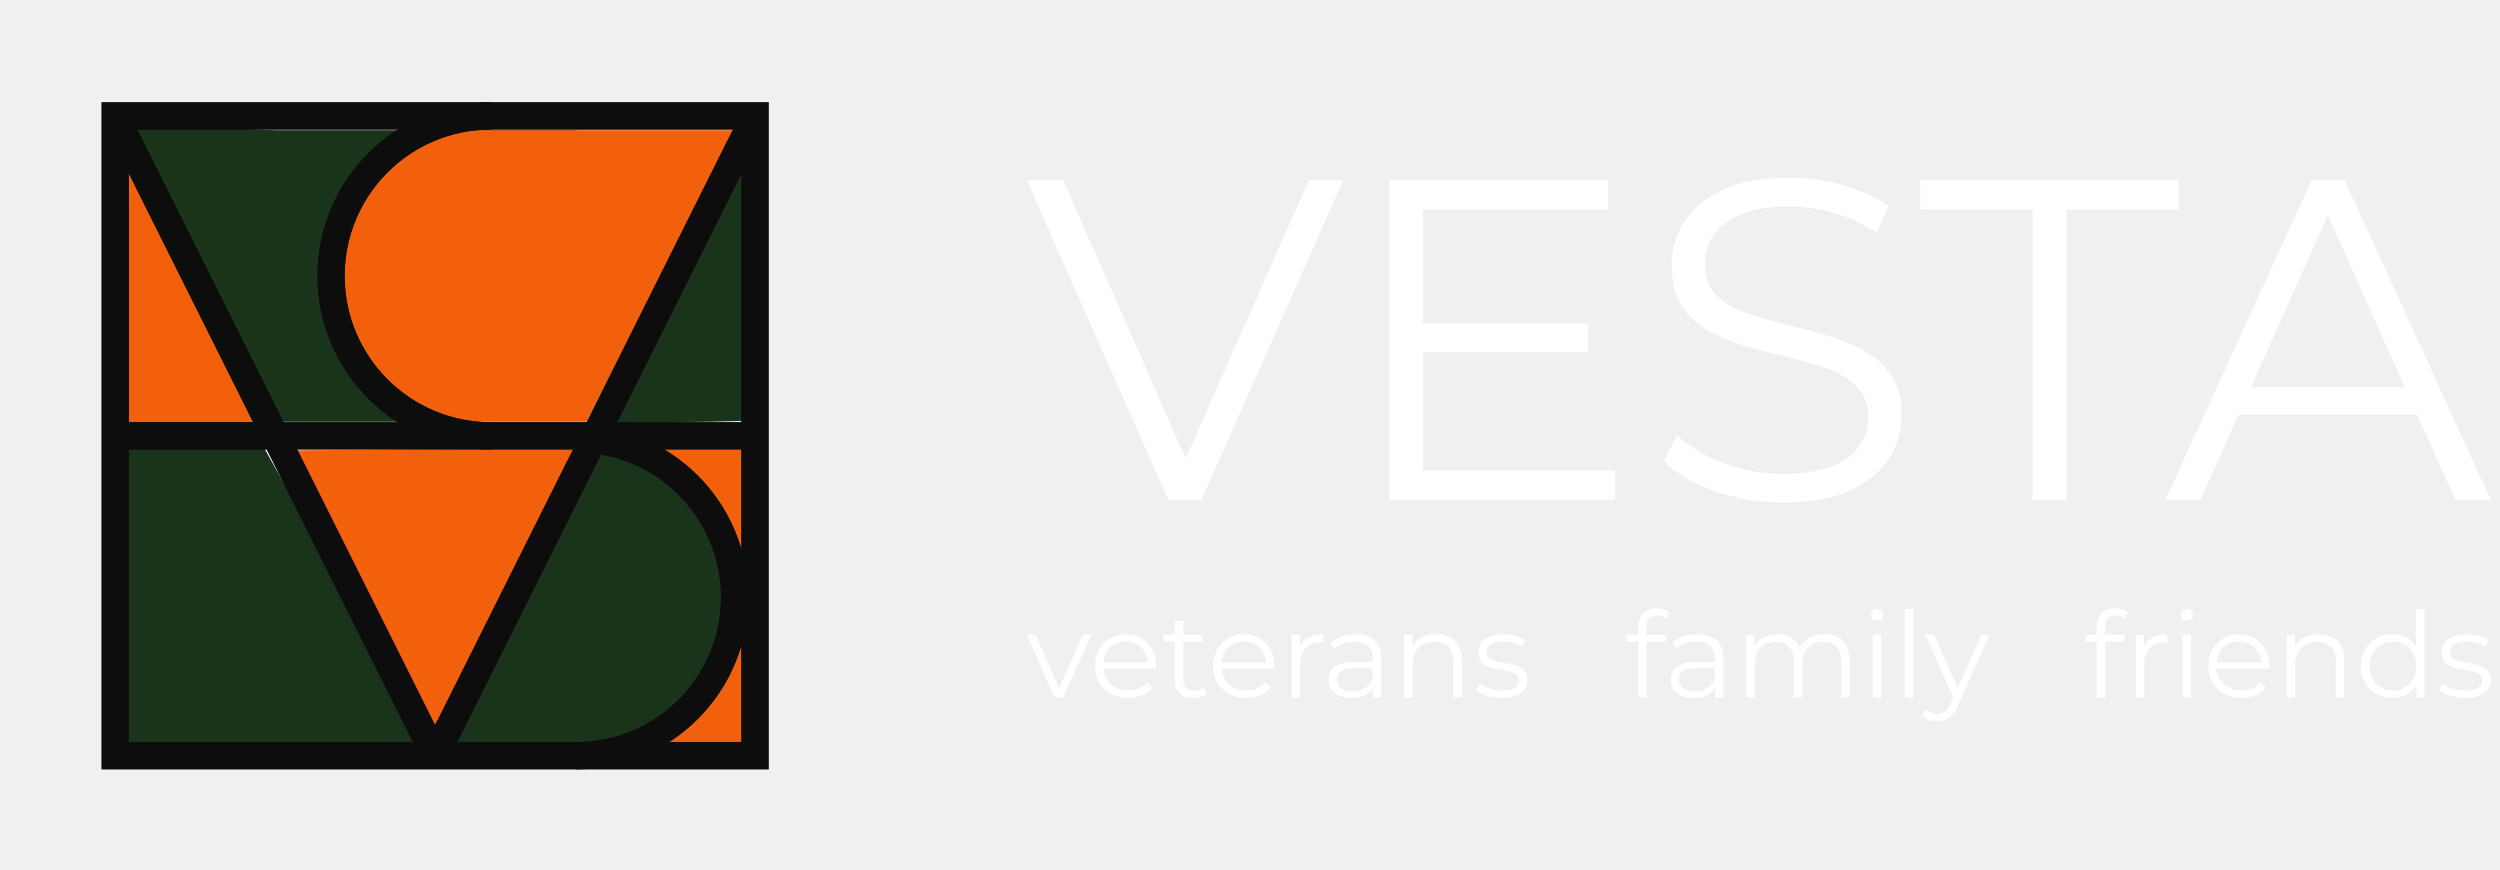
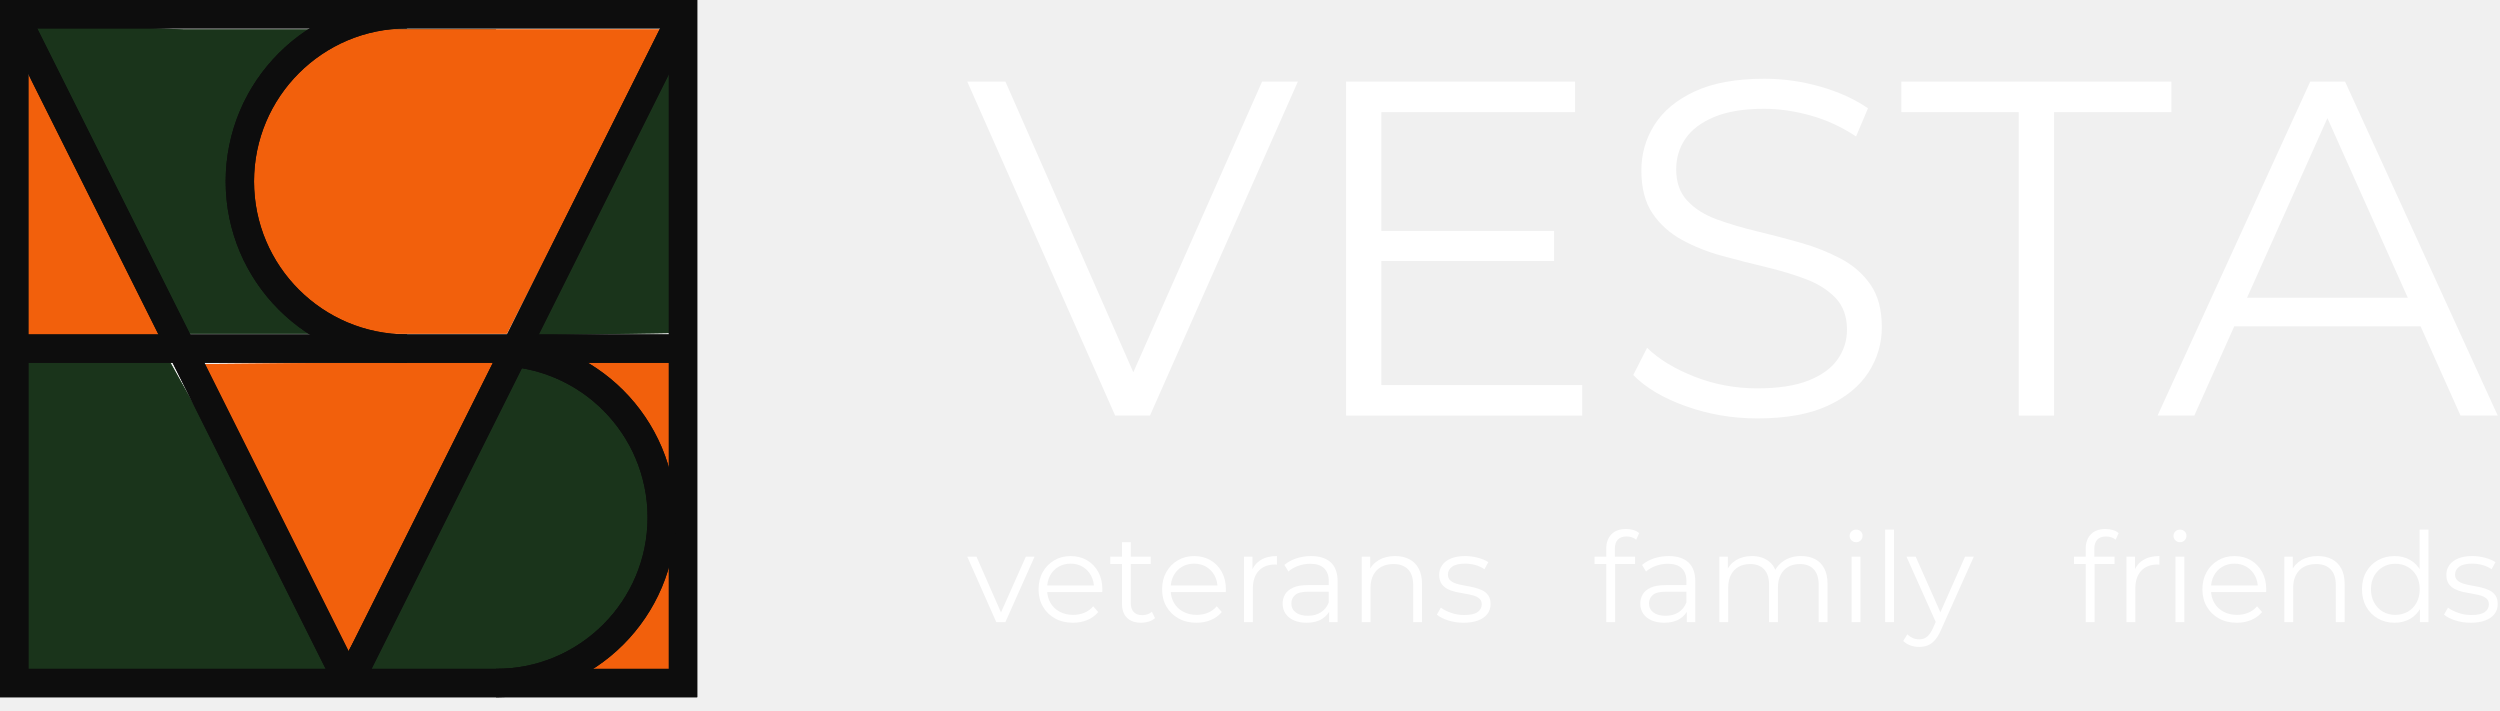
- <svg xmlns="http://www.w3.org/2000/svg" width="184" height="64" viewBox="0 0 184 64" fill="none">
-   <path d="M42.41 9.604H20.366L9.443 9.156L12.708 20.305L14.47 26.501L19.61 31.024H31.506L42.41 9.604Z" fill="#1A341B" />
-   <path d="M42.41 9.604H20.366L9.443 9.156L12.708 20.305L14.47 26.501L19.61 31.024H31.506L42.41 9.604Z" fill="#1A341B" />
-   <path d="M9.821 15.802L8.9 55.009L31.486 54.542L9.821 15.802Z" fill="#1A341B" />
-   <path d="M9.821 15.802L8.9 55.009L31.486 54.542L9.821 15.802Z" fill="#1A341B" />
-   <path d="M8.9 11.855V31.478H20.671L8.9 11.855Z" fill="#F2600C" />
-   <path d="M8.9 11.855V31.478H20.671L8.9 11.855Z" fill="#F2600C" />
-   <path d="M24.077 54.671H46.121L51.825 50.466L53.779 43.97L52.016 37.774L46.878 33.251H34.982L24.077 54.671Z" fill="#1A341B" />
-   <path d="M24.077 54.671H46.121L51.825 50.466L53.779 43.97L52.016 37.774L46.878 33.251H34.982L24.077 54.671Z" fill="#1A341B" />
-   <path d="M55.359 11.34L55.671 30.961L43.901 31.148L55.359 11.34Z" fill="#1A341B" />
-   <path d="M55.359 11.34L55.671 30.961L43.901 31.148L55.359 11.34Z" fill="#1A341B" />
-   <path d="M55.172 47.862V55.619H47.884L55.172 47.862Z" fill="#F2600C" />
-   <path d="M55.172 46.502V55.619H47.884L55.172 46.502Z" fill="#F2600C" />
-   <path d="M47.414 32.958H55.171V40.245L47.414 32.958Z" fill="#F2600C" />
-   <path d="M47.414 32.958H55.171V41.219L47.414 32.958Z" fill="#F2600C" />
-   <path d="M43.796 32.958L21.559 33.166L31.761 53.763L43.796 32.958Z" fill="#F2600C" />
-   <path d="M43.796 32.958L21.559 33.166L31.761 53.763L43.796 32.958Z" fill="#F2600C" />
-   <path d="M54.068 9.604H32.024L26.32 13.809L24.367 20.305L26.129 26.501L31.268 31.024H43.164L54.068 9.604Z" fill="#F2600C" />
-   <path d="M54.068 9.604H32.024L26.32 13.809L24.367 20.305L26.129 26.501L31.268 31.024H43.164L54.068 9.604Z" fill="#F2600C" />
-   <path d="M55.568 8.533H8.481V55.619H55.568V8.533Z" stroke="#0D0D0D" stroke-width="2" stroke-miterlimit="10" />
-   <path d="M42.41 55.619C48.849 55.619 54.069 50.399 54.069 43.96C54.069 37.522 48.849 32.302 42.41 32.302" stroke="#0D0D0D" stroke-width="2" stroke-miterlimit="10" />
-   <path d="M36.139 32.076C29.637 32.076 24.367 26.806 24.367 20.305C24.367 13.803 29.637 8.533 36.139 8.533" stroke="#0D0D0D" stroke-width="2" stroke-miterlimit="10" />
-   <path d="M8.481 8.533L32.024 55.619" stroke="#0D0D0D" stroke-width="2" stroke-miterlimit="10" />
-   <path d="M55.567 8.533L32.024 55.619" stroke="#0D0D0D" stroke-width="2" stroke-miterlimit="10" />
-   <path d="M8.481 32.076H55.567" stroke="#0D0D0D" stroke-width="2" stroke-miterlimit="10" />
-   <path d="M55.568 8.533H8.481V55.619H55.568V8.533Z" stroke="#0D0D0D" stroke-width="2" stroke-miterlimit="10" />
-   <path d="M42.41 55.619C48.849 55.619 54.069 50.399 54.069 43.96C54.069 37.522 48.849 32.302 42.41 32.302" stroke="#0D0D0D" stroke-width="2" stroke-miterlimit="10" />
-   <path d="M36.139 32.076C29.637 32.076 24.367 26.806 24.367 20.305C24.367 13.803 29.637 8.533 36.139 8.533" stroke="#0D0D0D" stroke-width="2" stroke-miterlimit="10" />
-   <path d="M8.481 8.533L32.024 55.619" stroke="#0D0D0D" stroke-width="2" stroke-miterlimit="10" />
-   <path d="M55.567 8.533L32.024 55.619" stroke="#0D0D0D" stroke-width="2" stroke-miterlimit="10" />
-   <path d="M8.481 32.076H55.567" stroke="#0D0D0D" stroke-width="2" stroke-miterlimit="10" />
-   <path d="M77.621 51.33L75.576 46.722H76.225L78.103 50.995H77.796L79.701 46.722H80.314L78.261 51.33H77.621Z" fill="white" />
-   <path d="M83.018 51.374C82.538 51.374 82.117 51.273 81.754 51.071C81.391 50.869 81.107 50.591 80.903 50.238C80.698 49.883 80.596 49.478 80.596 49.022C80.596 48.566 80.694 48.162 80.89 47.811C81.086 47.46 81.354 47.184 81.697 46.982C82.039 46.78 82.423 46.68 82.85 46.68C83.283 46.68 83.668 46.778 84.004 46.973C84.341 47.17 84.606 47.445 84.799 47.798C84.992 48.152 85.088 48.56 85.088 49.022C85.088 49.052 85.087 49.082 85.084 49.114C85.08 49.146 85.079 49.18 85.079 49.214H81.069V48.75H84.746L84.5 48.934C84.5 48.6 84.428 48.303 84.284 48.043C84.141 47.782 83.947 47.579 83.7 47.434C83.454 47.288 83.171 47.214 82.849 47.214C82.534 47.214 82.25 47.287 81.998 47.434C81.746 47.58 81.551 47.785 81.41 48.047C81.269 48.31 81.199 48.613 81.199 48.952V49.048C81.199 49.399 81.276 49.708 81.432 49.974C81.586 50.24 81.803 50.447 82.081 50.596C82.359 50.746 82.676 50.821 83.034 50.821C83.314 50.821 83.577 50.771 83.819 50.672C84.061 50.572 84.27 50.42 84.446 50.216L84.797 50.62C84.591 50.866 84.336 51.053 84.028 51.182C83.725 51.309 83.387 51.374 83.018 51.374Z" fill="white" />
-   <path d="M85.642 47.239V46.721H88.495V47.239H85.642ZM87.819 51.374C87.387 51.374 87.053 51.257 86.819 51.023C86.585 50.789 86.468 50.459 86.468 50.031V45.705H87.091V49.996C87.091 50.265 87.159 50.473 87.297 50.619C87.435 50.766 87.632 50.838 87.89 50.838C88.165 50.838 88.394 50.759 88.575 50.601L88.794 51.048C88.672 51.16 88.524 51.241 88.352 51.294C88.177 51.347 88.001 51.374 87.819 51.374Z" fill="white" />
-   <path d="M91.716 51.374C91.235 51.374 90.815 51.273 90.451 51.071C90.088 50.869 89.805 50.591 89.6 50.238C89.395 49.883 89.293 49.478 89.293 49.022C89.293 48.566 89.392 48.162 89.587 47.811C89.782 47.46 90.052 47.184 90.394 46.982C90.736 46.78 91.12 46.68 91.548 46.68C91.981 46.68 92.366 46.778 92.701 46.973C93.038 47.17 93.303 47.445 93.496 47.798C93.689 48.152 93.785 48.56 93.785 49.022C93.785 49.052 93.784 49.082 93.781 49.114C93.778 49.146 93.777 49.18 93.777 49.214H89.766V48.75H93.443L93.197 48.934C93.197 48.6 93.125 48.303 92.982 48.043C92.838 47.782 92.644 47.579 92.398 47.434C92.152 47.288 91.868 47.214 91.547 47.214C91.231 47.214 90.947 47.287 90.695 47.434C90.444 47.58 90.248 47.785 90.107 48.047C89.967 48.31 89.896 48.613 89.896 48.952V49.048C89.896 49.399 89.973 49.708 90.129 49.974C90.284 50.24 90.5 50.447 90.778 50.596C91.056 50.746 91.373 50.821 91.731 50.821C92.011 50.821 92.274 50.771 92.516 50.672C92.759 50.572 92.967 50.42 93.143 50.216L93.494 50.62C93.289 50.866 93.034 51.053 92.726 51.182C92.422 51.309 92.084 51.374 91.716 51.374Z" fill="white" />
-   <path d="M95.06 51.33V46.722H95.657V47.977L95.595 47.757C95.723 47.406 95.941 47.139 96.244 46.955C96.549 46.77 96.925 46.679 97.377 46.679V47.285C97.354 47.285 97.329 47.284 97.306 47.28C97.283 47.277 97.259 47.276 97.236 47.276C96.75 47.276 96.37 47.424 96.095 47.719C95.82 48.014 95.682 48.434 95.682 48.978V51.33H95.06Z" fill="white" />
-   <path d="M99.464 51.374C99.119 51.374 98.82 51.316 98.565 51.203C98.311 51.089 98.115 50.931 97.981 50.729C97.846 50.527 97.779 50.294 97.779 50.031C97.779 49.792 97.836 49.573 97.95 49.378C98.063 49.181 98.251 49.023 98.512 48.904C98.772 48.784 99.121 48.724 99.56 48.724H101.149V49.189H99.578C99.133 49.189 98.825 49.268 98.652 49.426C98.48 49.584 98.392 49.781 98.392 50.015C98.392 50.279 98.495 50.488 98.699 50.646C98.905 50.804 99.191 50.884 99.559 50.884C99.91 50.884 100.213 50.803 100.468 50.642C100.723 50.481 100.908 50.249 101.025 49.944L101.166 50.375C101.049 50.679 100.845 50.922 100.556 51.103C100.268 51.282 99.904 51.374 99.464 51.374ZM101.053 51.33V50.312L101.027 50.145V48.443C101.027 48.051 100.917 47.749 100.698 47.538C100.478 47.328 100.152 47.223 99.719 47.223C99.421 47.223 99.138 47.272 98.868 47.372C98.599 47.471 98.37 47.602 98.184 47.767L97.903 47.302C98.137 47.103 98.418 46.95 98.746 46.842C99.074 46.734 99.418 46.68 99.781 46.68C100.378 46.68 100.839 46.828 101.163 47.122C101.488 47.418 101.65 47.867 101.65 48.469V51.331H101.053V51.33Z" fill="white" />
-   <path d="M105.696 46.679C106.071 46.679 106.4 46.75 106.683 46.894C106.967 47.037 107.189 47.255 107.35 47.547C107.511 47.84 107.592 48.209 107.592 48.654V51.331H106.969V48.715C106.969 48.23 106.848 47.863 106.605 47.614C106.362 47.365 106.021 47.24 105.583 47.24C105.255 47.24 104.97 47.307 104.727 47.438C104.484 47.569 104.297 47.761 104.165 48.009C104.034 48.257 103.968 48.558 103.968 48.909V51.331H103.345V46.722H103.942V47.986L103.845 47.748C103.991 47.415 104.225 47.153 104.547 46.963C104.868 46.773 105.252 46.679 105.696 46.679Z" fill="white" />
-   <path d="M110.514 51.374C110.135 51.374 109.775 51.32 109.435 51.212C109.096 51.103 108.829 50.968 108.636 50.803L108.917 50.312C109.105 50.452 109.344 50.574 109.637 50.676C109.929 50.779 110.236 50.83 110.559 50.83C110.998 50.83 111.314 50.761 111.506 50.623C111.699 50.485 111.795 50.303 111.795 50.075C111.795 49.904 111.741 49.772 111.633 49.675C111.525 49.578 111.382 49.505 111.207 49.455C111.031 49.406 110.835 49.364 110.618 49.328C110.402 49.293 110.186 49.252 109.973 49.206C109.76 49.159 109.565 49.09 109.389 48.999C109.214 48.909 109.071 48.784 108.963 48.626C108.855 48.468 108.801 48.257 108.801 47.995C108.801 47.743 108.872 47.518 109.012 47.319C109.152 47.12 109.358 46.963 109.63 46.85C109.902 46.736 110.234 46.679 110.626 46.679C110.924 46.679 111.223 46.718 111.521 46.797C111.819 46.876 112.065 46.98 112.259 47.108L111.987 47.608C111.782 47.468 111.563 47.366 111.329 47.306C111.095 47.244 110.861 47.213 110.627 47.213C110.212 47.213 109.906 47.285 109.71 47.428C109.513 47.572 109.416 47.754 109.416 47.977C109.416 48.152 109.47 48.29 109.578 48.39C109.686 48.489 109.83 48.566 110.008 48.623C110.186 48.678 110.382 48.723 110.596 48.758C110.81 48.794 111.023 48.836 111.236 48.886C111.449 48.935 111.646 49.002 111.825 49.087C112.004 49.172 112.146 49.293 112.255 49.447C112.364 49.602 112.418 49.806 112.418 50.057C112.418 50.326 112.343 50.558 112.194 50.755C112.045 50.951 111.828 51.102 111.544 51.211C111.262 51.32 110.917 51.374 110.514 51.374Z" fill="white" />
-   <path d="M119.738 47.239V46.722H122.591V47.239H119.738ZM120.563 51.33V46.143C120.563 45.733 120.683 45.403 120.923 45.152C121.162 44.9 121.508 44.774 121.958 44.774C122.134 44.774 122.304 44.797 122.467 44.845C122.631 44.892 122.769 44.965 122.88 45.065L122.669 45.529C122.581 45.453 122.48 45.397 122.362 45.358C122.245 45.321 122.12 45.301 121.985 45.301C121.721 45.301 121.52 45.374 121.379 45.52C121.239 45.667 121.168 45.884 121.168 46.17V46.872L121.186 47.161V51.33H120.563Z" fill="white" />
-   <path d="M124.643 51.374C124.298 51.374 123.999 51.316 123.744 51.203C123.49 51.089 123.294 50.931 123.16 50.729C123.025 50.527 122.958 50.294 122.958 50.031C122.958 49.792 123.015 49.573 123.129 49.378C123.242 49.181 123.43 49.023 123.691 48.904C123.951 48.784 124.3 48.724 124.739 48.724H126.328V49.189H124.757C124.312 49.189 124.004 49.268 123.831 49.426C123.659 49.584 123.571 49.781 123.571 50.015C123.571 50.279 123.674 50.488 123.878 50.646C124.084 50.804 124.37 50.884 124.738 50.884C125.089 50.884 125.392 50.803 125.647 50.642C125.902 50.481 126.087 50.249 126.204 49.944L126.345 50.375C126.228 50.679 126.024 50.922 125.735 51.103C125.447 51.282 125.083 51.374 124.643 51.374ZM126.232 51.33V50.312L126.205 50.145V48.443C126.205 48.051 126.096 47.749 125.876 47.538C125.657 47.328 125.331 47.223 124.898 47.223C124.6 47.223 124.317 47.272 124.047 47.372C123.778 47.471 123.549 47.602 123.363 47.767L123.082 47.302C123.316 47.103 123.597 46.95 123.925 46.842C124.253 46.734 124.597 46.68 124.96 46.68C125.557 46.68 126.018 46.828 126.342 47.122C126.667 47.418 126.829 47.867 126.829 48.469V51.331H126.232V51.33Z" fill="white" />
-   <path d="M134.28 46.679C134.654 46.679 134.98 46.75 135.258 46.894C135.536 47.037 135.753 47.255 135.907 47.547C136.062 47.84 136.14 48.209 136.14 48.654V51.331H135.518V48.715C135.518 48.23 135.402 47.863 135.171 47.614C134.94 47.365 134.613 47.24 134.193 47.24C133.877 47.24 133.603 47.307 133.373 47.438C133.142 47.569 132.963 47.761 132.837 48.009C132.711 48.257 132.648 48.558 132.648 48.909V51.331H132.026V48.715C132.026 48.23 131.909 47.863 131.675 47.614C131.441 47.365 131.113 47.24 130.692 47.24C130.382 47.24 130.11 47.307 129.876 47.438C129.642 47.569 129.462 47.761 129.336 48.009C129.21 48.257 129.148 48.558 129.148 48.909V51.331H128.525V46.722H129.122V47.968L129.026 47.748C129.166 47.415 129.394 47.153 129.706 46.963C130.019 46.773 130.39 46.679 130.817 46.679C131.267 46.679 131.65 46.791 131.966 47.016C132.282 47.242 132.487 47.579 132.581 48.03L132.335 47.933C132.469 47.559 132.708 47.256 133.05 47.024C133.389 46.793 133.801 46.679 134.28 46.679Z" fill="white" />
-   <path d="M138.151 45.704C138.021 45.704 137.913 45.66 137.826 45.572C137.738 45.485 137.695 45.379 137.695 45.257C137.695 45.134 137.739 45.03 137.826 44.945C137.913 44.86 138.021 44.818 138.151 44.818C138.28 44.818 138.388 44.859 138.475 44.941C138.562 45.023 138.607 45.125 138.607 45.248C138.607 45.377 138.565 45.485 138.48 45.572C138.395 45.66 138.285 45.704 138.151 45.704ZM137.835 51.33V46.722H138.458V51.33H137.835Z" fill="white" />
-   <path d="M140.195 51.33V44.817H140.818V51.33H140.195Z" fill="white" />
-   <path d="M142.591 53.076C142.375 53.076 142.168 53.041 141.973 52.971C141.776 52.901 141.608 52.796 141.468 52.656L141.758 52.191C141.875 52.302 142.001 52.388 142.139 52.45C142.277 52.512 142.431 52.542 142.6 52.542C142.804 52.542 142.982 52.484 143.131 52.371C143.28 52.257 143.422 52.056 143.557 51.769L143.855 51.093L143.926 50.997L145.821 46.724H146.436L144.128 51.884C143.999 52.182 143.857 52.419 143.702 52.595C143.547 52.77 143.378 52.894 143.197 52.968C143.016 53.04 142.814 53.076 142.591 53.076ZM143.821 51.461L141.697 46.722H142.346L144.224 50.952L143.821 51.461Z" fill="white" />
-   <path d="M153.492 47.239V46.722H156.345V47.239H153.492ZM154.317 51.33V46.143C154.317 45.733 154.437 45.403 154.676 45.152C154.916 44.9 155.262 44.774 155.712 44.774C155.887 44.774 156.058 44.797 156.221 44.845C156.384 44.892 156.522 44.965 156.634 45.065L156.423 45.529C156.336 45.453 156.233 45.397 156.116 45.358C155.999 45.321 155.873 45.301 155.738 45.301C155.476 45.301 155.274 45.374 155.133 45.52C154.993 45.667 154.923 45.884 154.923 46.17V46.872L154.94 47.161V51.33H154.317Z" fill="white" />
-   <path d="M157.186 51.33V46.722H157.783V47.977L157.721 47.757C157.849 47.406 158.067 47.139 158.37 46.955C158.675 46.77 159.052 46.679 159.503 46.679V47.285C159.48 47.285 159.456 47.284 159.432 47.28C159.409 47.277 159.385 47.276 159.362 47.276C158.876 47.276 158.496 47.424 158.221 47.719C157.946 48.014 157.808 48.434 157.808 48.978V51.33H157.186Z" fill="white" />
-   <path d="M160.952 45.704C160.822 45.704 160.714 45.66 160.627 45.572C160.539 45.485 160.496 45.379 160.496 45.257C160.496 45.134 160.54 45.03 160.627 44.945C160.714 44.86 160.822 44.818 160.952 44.818C161.081 44.818 161.189 44.859 161.276 44.941C161.363 45.023 161.408 45.125 161.408 45.248C161.408 45.377 161.366 45.485 161.281 45.572C161.196 45.66 161.086 45.704 160.952 45.704ZM160.636 51.33V46.722H161.258V51.33H160.636Z" fill="white" />
-   <path d="M164.954 51.374C164.473 51.374 164.053 51.273 163.689 51.071C163.326 50.869 163.043 50.591 162.838 50.238C162.633 49.883 162.531 49.478 162.531 49.022C162.531 48.566 162.63 48.162 162.825 47.811C163.02 47.46 163.29 47.184 163.632 46.982C163.974 46.78 164.358 46.68 164.786 46.68C165.219 46.68 165.604 46.778 165.939 46.973C166.276 47.17 166.541 47.445 166.734 47.798C166.927 48.152 167.024 48.56 167.024 49.022C167.024 49.052 167.022 49.082 167.019 49.114C167.016 49.146 167.015 49.18 167.015 49.214H163.004V48.75H166.681L166.435 48.934C166.435 48.6 166.363 48.303 166.22 48.043C166.076 47.782 165.882 47.579 165.636 47.434C165.39 47.288 165.106 47.214 164.785 47.214C164.469 47.214 164.185 47.287 163.933 47.434C163.682 47.58 163.486 47.785 163.345 48.047C163.205 48.31 163.134 48.613 163.134 48.952V49.048C163.134 49.399 163.211 49.708 163.367 49.974C163.522 50.24 163.738 50.447 164.016 50.596C164.294 50.746 164.611 50.821 164.969 50.821C165.249 50.821 165.512 50.771 165.754 50.672C165.997 50.572 166.205 50.42 166.381 50.216L166.732 50.62C166.527 50.866 166.272 51.053 165.964 51.182C165.66 51.309 165.322 51.374 164.954 51.374Z" fill="white" />
-   <path d="M170.649 46.679C171.023 46.679 171.352 46.75 171.636 46.894C171.92 47.037 172.142 47.255 172.303 47.547C172.464 47.84 172.545 48.209 172.545 48.654V51.331H171.922V48.715C171.922 48.23 171.8 47.863 171.558 47.614C171.315 47.365 170.974 47.24 170.535 47.24C170.207 47.24 169.923 47.307 169.68 47.438C169.437 47.569 169.25 47.761 169.118 48.009C168.986 48.257 168.92 48.558 168.92 48.909V51.331H168.297V46.722H168.895V47.986L168.798 47.748C168.943 47.415 169.178 47.153 169.5 46.963C169.821 46.773 170.204 46.679 170.649 46.679Z" fill="white" />
-   <path d="M176.064 51.374C175.625 51.374 175.232 51.275 174.884 51.076C174.536 50.877 174.262 50.6 174.064 50.247C173.865 49.892 173.766 49.485 173.766 49.022C173.766 48.554 173.865 48.145 174.064 47.794C174.262 47.443 174.536 47.169 174.884 46.973C175.232 46.777 175.626 46.68 176.064 46.68C176.468 46.68 176.829 46.77 177.148 46.951C177.467 47.132 177.721 47.397 177.912 47.745C178.102 48.093 178.197 48.519 178.197 49.022C178.197 49.52 178.103 49.944 177.917 50.295C177.729 50.646 177.476 50.913 177.157 51.098C176.838 51.281 176.474 51.374 176.064 51.374ZM176.108 50.821C176.436 50.821 176.73 50.746 176.99 50.597C177.251 50.448 177.455 50.237 177.605 49.965C177.754 49.694 177.829 49.379 177.829 49.021C177.829 48.658 177.754 48.342 177.605 48.073C177.456 47.803 177.251 47.595 176.99 47.446C176.73 47.297 176.436 47.222 176.108 47.222C175.787 47.222 175.497 47.297 175.239 47.446C174.982 47.595 174.777 47.805 174.626 48.073C174.473 48.342 174.397 48.658 174.397 49.021C174.397 49.378 174.473 49.692 174.626 49.965C174.778 50.237 174.982 50.448 175.239 50.597C175.497 50.746 175.786 50.821 176.108 50.821ZM177.846 51.33V49.943L177.908 49.012L177.821 48.082V44.817H178.443V51.33H177.846Z" fill="white" />
-   <path d="M181.417 51.374C181.037 51.374 180.678 51.32 180.338 51.212C179.999 51.103 179.732 50.968 179.54 50.803L179.82 50.312C180.008 50.452 180.247 50.574 180.54 50.676C180.832 50.779 181.139 50.83 181.462 50.83C181.901 50.83 182.217 50.761 182.409 50.623C182.602 50.485 182.698 50.303 182.698 50.075C182.698 49.904 182.644 49.772 182.536 49.675C182.428 49.578 182.285 49.505 182.11 49.455C181.934 49.406 181.738 49.364 181.521 49.328C181.305 49.293 181.09 49.252 180.876 49.206C180.663 49.159 180.468 49.09 180.292 48.999C180.117 48.909 179.975 48.784 179.866 48.626C179.758 48.468 179.704 48.257 179.704 47.995C179.704 47.743 179.775 47.518 179.915 47.319C180.055 47.12 180.262 46.963 180.533 46.85C180.805 46.736 181.137 46.679 181.529 46.679C181.827 46.679 182.126 46.718 182.424 46.797C182.722 46.876 182.969 46.98 183.162 47.108L182.89 47.608C182.685 47.468 182.466 47.366 182.232 47.306C181.998 47.244 181.764 47.213 181.53 47.213C181.115 47.213 180.809 47.285 180.613 47.428C180.416 47.572 180.319 47.754 180.319 47.977C180.319 48.152 180.373 48.29 180.481 48.39C180.589 48.489 180.733 48.566 180.911 48.623C181.09 48.678 181.285 48.723 181.499 48.758C181.712 48.794 181.926 48.836 182.139 48.886C182.353 48.935 182.549 49.002 182.728 49.087C182.907 49.172 183.049 49.293 183.158 49.447C183.267 49.602 183.321 49.806 183.321 50.057C183.321 50.326 183.246 50.558 183.097 50.755C182.948 50.951 182.731 51.102 182.447 51.211C182.165 51.32 181.822 51.374 181.417 51.374Z" fill="white" />
-   <path d="M85.988 36.789L75.576 13.278H78.263L88.004 35.412H86.526L96.332 13.278H98.852L88.44 36.789H85.988Z" fill="white" />
-   <path d="M104.729 34.639H118.869V36.789H102.244V13.278H118.366V15.428H104.729V34.639ZM104.46 23.791H116.888V25.907H104.46V23.791Z" fill="white" />
-   <path d="M131.196 36.99C129.449 36.99 127.775 36.704 126.175 36.133C124.574 35.562 123.336 34.829 122.463 33.933L123.437 32.019C124.265 32.825 125.379 33.502 126.778 34.051C128.177 34.6 129.65 34.873 131.196 34.873C132.674 34.873 133.877 34.689 134.806 34.319C135.734 33.949 136.417 33.452 136.855 32.825C137.292 32.197 137.509 31.504 137.509 30.742C137.509 29.825 137.245 29.085 136.72 28.526C136.193 27.966 135.504 27.524 134.654 27.198C133.803 26.874 132.863 26.589 131.834 26.342C130.804 26.096 129.774 25.833 128.744 25.552C127.713 25.273 126.767 24.898 125.905 24.427C125.043 23.957 124.349 23.336 123.823 22.564C123.296 21.791 123.034 20.779 123.034 19.525C123.034 18.361 123.342 17.291 123.958 16.317C124.574 15.344 125.52 14.56 126.796 13.966C128.072 13.373 129.706 13.076 131.7 13.076C133.02 13.076 134.331 13.261 135.629 13.63C136.927 14 138.047 14.509 138.988 15.158L138.147 17.14C137.139 16.469 136.071 15.976 134.94 15.662C133.81 15.348 132.718 15.191 131.666 15.191C130.255 15.191 129.09 15.382 128.173 15.762C127.254 16.143 126.577 16.652 126.14 17.29C125.704 17.928 125.486 18.65 125.486 19.456C125.486 20.375 125.748 21.113 126.275 21.673C126.8 22.233 127.495 22.67 128.357 22.982C129.219 23.296 130.165 23.576 131.196 23.823C132.226 24.069 133.25 24.338 134.269 24.628C135.288 24.92 136.229 25.295 137.091 25.753C137.953 26.213 138.646 26.823 139.173 27.584C139.698 28.346 139.962 29.341 139.962 30.573C139.962 31.715 139.649 32.774 139.022 33.747C138.395 34.721 137.438 35.505 136.15 36.099C134.862 36.694 133.21 36.99 131.196 36.99Z" fill="white" />
-   <path d="M149.6 36.789V15.428H141.338V13.278H160.348V15.428H152.085V36.789H149.6Z" fill="white" />
-   <path d="M159.375 36.789L170.122 13.278H172.574L183.322 36.789H180.702L170.828 14.722H171.836L161.962 36.789H159.375ZM163.607 30.508L164.345 28.494H178.015L178.753 30.508H163.607Z" fill="white" />
+ <svg xmlns="http://www.w3.org/2000/svg" width="176" height="50" viewBox="0 0 176 50" fill="none">
+   <path d="M34.929 2.072H12.885L1.961 1.623L5.227 12.772L6.989 18.968L12.128 23.492H24.024L34.929 2.072Z" fill="#1A341B" />
+   <path d="M34.929 2.072H12.885L1.961 1.623L5.227 12.772L6.989 18.968L12.128 23.492H24.024L34.929 2.072Z" fill="#1A341B" />
+   <path d="M2.34 8.269L1.418 47.477L24.004 47.009L2.34 8.269Z" fill="#1A341B" />
+   <path d="M2.34 8.269L1.418 47.477L24.004 47.009L2.34 8.269Z" fill="#1A341B" />
+   <path d="M1.418 4.322V23.945H13.189L1.418 4.322Z" fill="#F2600C" />
+   <path d="M1.418 4.322V23.945H13.189L1.418 4.322Z" fill="#F2600C" />
+   <path d="M16.595 47.138H38.64L44.344 42.934L46.297 36.438L44.535 30.241L39.396 25.718H27.5L16.595 47.138Z" fill="#1A341B" />
+   <path d="M16.595 47.138H38.64L44.344 42.934L46.297 36.438L44.535 30.241L39.396 25.718H27.5L16.595 47.138Z" fill="#1A341B" />
+   <path d="M47.877 3.808L48.189 23.428L36.419 23.615L47.877 3.808Z" fill="#1A341B" />
+   <path d="M47.877 3.808L48.189 23.428L36.419 23.615L47.877 3.808Z" fill="#1A341B" />
+   <path d="M47.69 40.329V48.086H40.402L47.69 40.329Z" fill="#F2600C" />
+   <path d="M47.69 38.969V48.086H40.402L47.69 38.969Z" fill="#F2600C" />
+   <path d="M39.932 25.425H47.69V32.712L39.932 25.425Z" fill="#F2600C" />
+   <path d="M39.932 25.425H47.69V33.687L39.932 25.425Z" fill="#F2600C" />
+   <path d="M36.314 25.425L14.077 25.634L24.279 46.23L36.314 25.425Z" fill="#F2600C" />
+   <path d="M36.314 25.425L14.077 25.634L24.279 46.23L36.314 25.425Z" fill="#F2600C" />
+   <path d="M46.587 2.072H24.543L18.838 6.276L16.885 12.772L18.648 18.968L23.786 23.491H35.682L46.587 2.072Z" fill="#F2600C" />
+   <path d="M46.587 2.072H24.543L18.838 6.276L16.885 12.772L18.648 18.968L23.786 23.491H35.682L46.587 2.072Z" fill="#F2600C" />
+   <path d="M48.086 1H1V48.087H48.086V1Z" stroke="#0D0D0D" stroke-width="2" stroke-miterlimit="10" />
+   <path d="M34.929 48.086C41.368 48.086 46.587 42.866 46.587 36.428C46.587 29.989 41.368 24.769 34.929 24.769" stroke="#0D0D0D" stroke-width="2" stroke-miterlimit="10" />
+   <path d="M28.657 24.543C22.156 24.543 16.885 19.273 16.885 12.772C16.885 6.27 22.156 1 28.657 1" stroke="#0D0D0D" stroke-width="2" stroke-miterlimit="10" />
+   <path d="M1 1L24.543 48.086" stroke="#0D0D0D" stroke-width="2" stroke-miterlimit="10" />
+   <path d="M48.086 1.001L24.543 48.086" stroke="#0D0D0D" stroke-width="2" stroke-miterlimit="10" />
+   <path d="M1 24.543H48.086" stroke="#0D0D0D" stroke-width="2" stroke-miterlimit="10" />
+   <path d="M48.086 1H1V48.087H48.086V1Z" stroke="#0D0D0D" stroke-width="2" stroke-miterlimit="10" />
+   <path d="M34.929 48.086C41.368 48.086 46.587 42.866 46.587 36.428C46.587 29.989 41.368 24.769 34.929 24.769" stroke="#0D0D0D" stroke-width="2" stroke-miterlimit="10" />
+   <path d="M28.657 24.543C22.156 24.543 16.885 19.273 16.885 12.772C16.885 6.27 22.156 1 28.657 1" stroke="#0D0D0D" stroke-width="2" stroke-miterlimit="10" />
+   <path d="M1 1L24.543 48.086" stroke="#0D0D0D" stroke-width="2" stroke-miterlimit="10" />
+   <path d="M48.086 1.001L24.543 48.086" stroke="#0D0D0D" stroke-width="2" stroke-miterlimit="10" />
+   <path d="M1 24.543H48.086" stroke="#0D0D0D" stroke-width="2" stroke-miterlimit="10" />
+   <path d="M70.139 43.797L68.095 39.189H68.744L70.622 43.462H70.315L72.219 39.189H72.833L70.78 43.797H70.139Z" fill="white" />
+   <path d="M75.537 43.841C75.056 43.841 74.636 43.74 74.273 43.538C73.909 43.336 73.626 43.058 73.421 42.705C73.216 42.35 73.115 41.945 73.115 41.489C73.115 41.033 73.213 40.629 73.408 40.278C73.605 39.927 73.873 39.651 74.215 39.449C74.557 39.247 74.942 39.147 75.369 39.147C75.802 39.147 76.187 39.245 76.522 39.44C76.859 39.637 77.124 39.912 77.317 40.265C77.511 40.62 77.607 41.027 77.607 41.489C77.607 41.519 77.606 41.549 77.602 41.581C77.599 41.613 77.598 41.647 77.598 41.681H73.587V41.217H77.264L77.018 41.401C77.018 41.068 76.947 40.771 76.803 40.51C76.659 40.25 76.465 40.047 76.219 39.901C75.973 39.755 75.689 39.681 75.368 39.681C75.052 39.681 74.768 39.754 74.517 39.901C74.265 40.048 74.07 40.252 73.928 40.515C73.788 40.777 73.717 41.08 73.717 41.419V41.515C73.717 41.866 73.795 42.175 73.95 42.441C74.105 42.707 74.321 42.915 74.599 43.064C74.878 43.213 75.194 43.288 75.552 43.288C75.832 43.288 76.095 43.238 76.337 43.139C76.58 43.039 76.789 42.887 76.964 42.683L77.315 43.087C77.11 43.333 76.855 43.52 76.547 43.649C76.243 43.776 75.905 43.841 75.537 43.841Z" fill="white" />
+   <path d="M78.161 39.706V39.189H81.014V39.706H78.161ZM80.338 43.841C79.905 43.841 79.572 43.724 79.338 43.49C79.104 43.256 78.987 42.926 78.987 42.498V38.172H79.609V42.463C79.609 42.733 79.678 42.94 79.816 43.086C79.954 43.233 80.15 43.306 80.409 43.306C80.683 43.306 80.912 43.226 81.093 43.068L81.313 43.515C81.19 43.627 81.042 43.709 80.87 43.761C80.696 43.815 80.519 43.841 80.338 43.841Z" fill="white" />
+   <path d="M84.234 43.841C83.754 43.841 83.333 43.74 82.97 43.538C82.607 43.336 82.323 43.058 82.119 42.705C81.913 42.35 81.812 41.945 81.812 41.489C81.812 41.033 81.91 40.629 82.106 40.278C82.301 39.927 82.57 39.651 82.912 39.449C83.255 39.247 83.639 39.147 84.066 39.147C84.499 39.147 84.884 39.245 85.22 39.44C85.557 39.637 85.822 39.912 86.015 40.265C86.208 40.62 86.304 41.027 86.304 41.489C86.304 41.519 86.303 41.549 86.299 41.581C86.296 41.613 86.295 41.647 86.295 41.681H82.284V41.217H85.962L85.716 41.401C85.716 41.068 85.644 40.771 85.5 40.51C85.357 40.25 85.162 40.047 84.916 39.901C84.67 39.755 84.386 39.681 84.065 39.681C83.749 39.681 83.466 39.754 83.214 39.901C82.962 40.048 82.767 40.252 82.625 40.515C82.485 40.777 82.415 41.08 82.415 41.419V41.515C82.415 41.866 82.492 42.175 82.647 42.441C82.802 42.707 83.019 42.915 83.297 43.064C83.575 43.213 83.892 43.288 84.249 43.288C84.53 43.288 84.793 43.238 85.034 43.139C85.277 43.039 85.486 42.887 85.661 42.683L86.013 43.087C85.807 43.333 85.552 43.52 85.244 43.649C84.941 43.776 84.603 43.841 84.234 43.841Z" fill="white" />
+   <path d="M87.578 43.797V39.189H88.175V40.444L88.113 40.224C88.242 39.873 88.459 39.606 88.763 39.422C89.067 39.237 89.444 39.146 89.895 39.146V39.752C89.872 39.752 89.848 39.751 89.825 39.747C89.802 39.744 89.777 39.743 89.754 39.743C89.268 39.743 88.888 39.891 88.614 40.186C88.339 40.482 88.201 40.901 88.201 41.445V43.797H87.578Z" fill="white" />
+   <path d="M91.983 43.841C91.637 43.841 91.338 43.783 91.083 43.67C90.829 43.556 90.634 43.398 90.499 43.196C90.365 42.994 90.297 42.761 90.297 42.498C90.297 42.259 90.355 42.04 90.468 41.845C90.582 41.648 90.77 41.49 91.03 41.371C91.291 41.251 91.64 41.191 92.079 41.191H93.668V41.656H92.097C91.652 41.656 91.344 41.736 91.17 41.894C90.998 42.051 90.911 42.248 90.911 42.482C90.911 42.746 91.014 42.956 91.218 43.113C91.423 43.271 91.709 43.351 92.078 43.351C92.429 43.351 92.731 43.27 92.987 43.109C93.242 42.948 93.427 42.716 93.544 42.411L93.684 42.842C93.567 43.147 93.364 43.389 93.075 43.57C92.787 43.749 92.422 43.841 91.983 43.841ZM93.572 43.797V42.779L93.545 42.612V40.91C93.545 40.518 93.436 40.217 93.216 40.006C92.996 39.795 92.671 39.69 92.238 39.69C91.94 39.69 91.656 39.74 91.387 39.839C91.117 39.938 90.889 40.07 90.702 40.234L90.422 39.769C90.656 39.571 90.936 39.417 91.264 39.309C91.592 39.201 91.937 39.147 92.3 39.147C92.897 39.147 93.357 39.295 93.682 39.589C94.007 39.885 94.169 40.335 94.169 40.936V43.798H93.572V43.797Z" fill="white" />
+   <path d="M98.215 39.146C98.589 39.146 98.918 39.218 99.202 39.361C99.486 39.505 99.708 39.722 99.869 40.015C100.03 40.307 100.111 40.676 100.111 41.121V43.798H99.488V41.183C99.488 40.697 99.367 40.33 99.124 40.081C98.881 39.832 98.54 39.708 98.101 39.708C97.773 39.708 97.489 39.774 97.246 39.905C97.003 40.037 96.815 40.228 96.684 40.476C96.552 40.724 96.486 41.025 96.486 41.376V43.798H95.864V39.189H96.461V40.453L96.364 40.215C96.509 39.882 96.743 39.62 97.066 39.431C97.387 39.241 97.77 39.146 98.215 39.146Z" fill="white" />
+   <path d="M103.033 43.841C102.653 43.841 102.293 43.787 101.953 43.679C101.614 43.571 101.347 43.435 101.155 43.27L101.435 42.779C101.623 42.919 101.863 43.041 102.155 43.143C102.448 43.246 102.755 43.297 103.077 43.297C103.516 43.297 103.832 43.228 104.024 43.09C104.217 42.952 104.314 42.77 104.314 42.542C104.314 42.372 104.259 42.239 104.151 42.142C104.043 42.045 103.901 41.972 103.725 41.922C103.55 41.873 103.353 41.831 103.137 41.795C102.92 41.76 102.705 41.719 102.492 41.673C102.279 41.626 102.083 41.557 101.908 41.466C101.732 41.376 101.59 41.251 101.482 41.093C101.374 40.935 101.319 40.724 101.319 40.462C101.319 40.21 101.39 39.985 101.53 39.786C101.671 39.587 101.877 39.431 102.149 39.317C102.42 39.203 102.752 39.146 103.144 39.146C103.442 39.146 103.742 39.185 104.04 39.264C104.338 39.343 104.584 39.447 104.777 39.575L104.506 40.075C104.3 39.935 104.082 39.834 103.848 39.773C103.614 39.711 103.38 39.68 103.145 39.68C102.73 39.68 102.425 39.752 102.228 39.895C102.032 40.039 101.934 40.221 101.934 40.444C101.934 40.62 101.988 40.758 102.097 40.857C102.205 40.956 102.348 41.034 102.526 41.09C102.705 41.145 102.9 41.19 103.115 41.226C103.329 41.261 103.542 41.303 103.755 41.353C103.968 41.402 104.164 41.47 104.343 41.555C104.522 41.64 104.665 41.76 104.774 41.915C104.882 42.069 104.936 42.273 104.936 42.524C104.936 42.793 104.861 43.025 104.712 43.222C104.563 43.418 104.347 43.569 104.063 43.678C103.78 43.787 103.436 43.841 103.033 43.841Z" fill="white" />
+   <path d="M112.257 39.707V39.189H115.109V39.707H112.257ZM113.081 43.797V38.61C113.081 38.201 113.202 37.871 113.441 37.619C113.681 37.367 114.026 37.241 114.477 37.241C114.652 37.241 114.822 37.264 114.986 37.312C115.149 37.359 115.287 37.432 115.399 37.532L115.188 37.996C115.1 37.92 114.998 37.864 114.881 37.825C114.764 37.788 114.638 37.768 114.503 37.768C114.24 37.768 114.039 37.841 113.897 37.988C113.757 38.135 113.686 38.351 113.686 38.637V39.339L113.704 39.628V43.797H113.081Z" fill="white" />
+   <path d="M117.162 43.841C116.816 43.841 116.517 43.783 116.262 43.67C116.008 43.556 115.813 43.398 115.678 43.196C115.543 42.994 115.476 42.761 115.476 42.498C115.476 42.259 115.533 42.04 115.647 41.845C115.761 41.648 115.949 41.49 116.209 41.371C116.47 41.251 116.818 41.191 117.258 41.191H118.847V41.656H117.276C116.831 41.656 116.523 41.736 116.349 41.894C116.177 42.051 116.09 42.248 116.09 42.482C116.09 42.746 116.193 42.956 116.397 43.113C116.602 43.271 116.888 43.351 117.257 43.351C117.608 43.351 117.91 43.27 118.165 43.109C118.42 42.948 118.606 42.716 118.723 42.411L118.863 42.842C118.746 43.147 118.543 43.389 118.254 43.57C117.966 43.749 117.601 43.841 117.162 43.841ZM118.75 43.797V42.779L118.724 42.612V40.91C118.724 40.518 118.615 40.217 118.395 40.006C118.175 39.795 117.85 39.69 117.417 39.69C117.119 39.69 116.835 39.74 116.566 39.839C116.296 39.938 116.068 40.07 115.881 40.234L115.601 39.769C115.835 39.571 116.115 39.417 116.443 39.309C116.771 39.201 117.115 39.147 117.479 39.147C118.076 39.147 118.536 39.295 118.861 39.589C119.185 39.885 119.348 40.335 119.348 40.936V43.798H118.75V43.797Z" fill="white" />
+   <path d="M126.799 39.146C127.173 39.146 127.498 39.218 127.777 39.361C128.055 39.505 128.271 39.722 128.426 40.015C128.58 40.307 128.659 40.676 128.659 41.121V43.798H128.036V41.183C128.036 40.697 127.92 40.33 127.689 40.081C127.459 39.832 127.132 39.708 126.711 39.708C126.396 39.708 126.122 39.774 125.891 39.905C125.66 40.037 125.481 40.228 125.356 40.476C125.23 40.724 125.167 41.025 125.167 41.376V43.798H124.544V41.183C124.544 40.697 124.427 40.33 124.193 40.081C123.959 39.832 123.631 39.708 123.211 39.708C122.9 39.708 122.629 39.774 122.395 39.905C122.161 40.037 121.981 40.228 121.855 40.476C121.729 40.724 121.666 41.025 121.666 41.376V43.798H121.043V39.189H121.641V40.435L121.545 40.215C121.685 39.882 121.912 39.62 122.225 39.431C122.537 39.241 122.908 39.146 123.335 39.146C123.786 39.146 124.169 39.258 124.485 39.484C124.8 39.709 125.006 40.047 125.1 40.497L124.853 40.4C124.988 40.026 125.226 39.723 125.569 39.491C125.908 39.261 126.319 39.146 126.799 39.146Z" fill="white" />
+   <path d="M130.669 38.171C130.54 38.171 130.432 38.127 130.345 38.039C130.256 37.952 130.213 37.846 130.213 37.724C130.213 37.601 130.257 37.497 130.345 37.412C130.432 37.327 130.54 37.285 130.669 37.285C130.798 37.285 130.907 37.326 130.994 37.408C131.081 37.49 131.125 37.592 131.125 37.715C131.125 37.844 131.083 37.952 130.998 38.039C130.913 38.127 130.804 38.171 130.669 38.171ZM130.353 43.797V39.189H130.976V43.797H130.353Z" fill="white" />
+   <path d="M132.714 43.797V37.284H133.336V43.797H132.714Z" fill="white" />
+   <path d="M135.109 45.543C134.893 45.543 134.687 45.508 134.491 45.438C134.295 45.368 134.127 45.263 133.987 45.123L134.276 44.658C134.393 44.77 134.52 44.856 134.658 44.917C134.796 44.979 134.949 45.009 135.118 45.009C135.323 45.009 135.5 44.952 135.649 44.838C135.798 44.724 135.941 44.523 136.075 44.236L136.374 43.561L136.444 43.465L138.34 39.191H138.955L136.646 44.351C136.517 44.649 136.376 44.886 136.22 45.062C136.066 45.238 135.897 45.361 135.716 45.435C135.535 45.507 135.332 45.543 135.109 45.543ZM136.339 43.928L134.215 39.189H134.864L136.742 43.419L136.339 43.928Z" fill="white" />
+   <path d="M146.01 39.707V39.189H148.863V39.707H146.01ZM146.835 43.797V38.61C146.835 38.201 146.955 37.871 147.195 37.619C147.434 37.367 147.78 37.241 148.23 37.241C148.406 37.241 148.576 37.264 148.739 37.312C148.903 37.359 149.041 37.432 149.152 37.532L148.941 37.996C148.854 37.92 148.752 37.864 148.635 37.825C148.517 37.788 148.392 37.768 148.257 37.768C147.994 37.768 147.792 37.841 147.652 37.988C147.512 38.135 147.441 38.351 147.441 38.637V39.339L147.459 39.628V43.797H146.835Z" fill="white" />
+   <path d="M149.704 43.797V39.189H150.302V40.444L150.24 40.224C150.368 39.873 150.585 39.606 150.889 39.422C151.194 39.237 151.57 39.146 152.022 39.146V39.752C151.998 39.752 151.974 39.751 151.951 39.747C151.928 39.744 151.903 39.743 151.88 39.743C151.395 39.743 151.015 39.891 150.74 40.186C150.465 40.482 150.327 40.901 150.327 41.445V43.797H149.704Z" fill="white" />
+   <path d="M153.47 38.171C153.341 38.171 153.233 38.127 153.145 38.039C153.057 37.952 153.014 37.846 153.014 37.724C153.014 37.601 153.058 37.497 153.145 37.412C153.233 37.327 153.341 37.285 153.47 37.285C153.599 37.285 153.707 37.326 153.795 37.408C153.882 37.49 153.926 37.592 153.926 37.715C153.926 37.844 153.884 37.952 153.799 38.039C153.714 38.127 153.605 38.171 153.47 38.171ZM153.154 43.797V39.189H153.777V43.797H153.154Z" fill="white" />
+   <path d="M157.472 43.841C156.992 43.841 156.571 43.74 156.208 43.538C155.845 43.336 155.561 43.058 155.357 42.705C155.151 42.35 155.05 41.945 155.05 41.489C155.05 41.033 155.148 40.629 155.344 40.278C155.539 39.927 155.808 39.651 156.151 39.449C156.493 39.247 156.877 39.147 157.304 39.147C157.737 39.147 158.122 39.245 158.458 39.44C158.795 39.637 159.06 39.912 159.253 40.265C159.446 40.62 159.542 41.027 159.542 41.489C159.542 41.519 159.541 41.549 159.538 41.581C159.534 41.613 159.533 41.647 159.533 41.681H155.522V41.217H159.2L158.954 41.401C158.954 41.068 158.882 40.771 158.738 40.51C158.595 40.25 158.4 40.047 158.154 39.901C157.908 39.755 157.624 39.681 157.303 39.681C156.987 39.681 156.704 39.754 156.452 39.901C156.2 40.048 156.005 40.252 155.863 40.515C155.723 40.777 155.653 41.08 155.653 41.419V41.515C155.653 41.866 155.73 42.175 155.886 42.441C156.04 42.707 156.257 42.915 156.535 43.064C156.813 43.213 157.13 43.288 157.487 43.288C157.768 43.288 158.031 43.238 158.272 43.139C158.515 43.039 158.724 42.887 158.899 42.683L159.251 43.087C159.045 43.333 158.79 43.52 158.482 43.649C158.179 43.776 157.841 43.841 157.472 43.841Z" fill="white" />
+   <path d="M163.168 39.146C163.542 39.146 163.871 39.218 164.155 39.361C164.438 39.505 164.66 39.722 164.821 40.015C164.983 40.307 165.063 40.676 165.063 41.121V43.798H164.44V41.183C164.44 40.697 164.319 40.33 164.076 40.081C163.833 39.832 163.492 39.708 163.054 39.708C162.726 39.708 162.441 39.774 162.198 39.905C161.955 40.037 161.769 40.228 161.636 40.476C161.505 40.724 161.439 41.025 161.439 41.376V43.798H160.816V39.189H161.413V40.453L161.316 40.215C161.462 39.882 161.697 39.62 162.018 39.431C162.34 39.241 162.723 39.146 163.168 39.146Z" fill="white" />
+   <path d="M168.583 43.841C168.143 43.841 167.75 43.742 167.402 43.543C167.055 43.344 166.781 43.067 166.582 42.714C166.383 42.359 166.284 41.952 166.284 41.489C166.284 41.021 166.383 40.612 166.582 40.261C166.781 39.91 167.055 39.636 167.402 39.441C167.75 39.244 168.144 39.147 168.583 39.147C168.987 39.147 169.348 39.237 169.667 39.418C169.986 39.599 170.24 39.864 170.431 40.212C170.621 40.56 170.716 40.986 170.716 41.489C170.716 41.987 170.622 42.411 170.435 42.762C170.247 43.114 169.995 43.381 169.676 43.565C169.357 43.748 168.992 43.841 168.583 43.841ZM168.627 43.288C168.955 43.288 169.248 43.213 169.509 43.064C169.769 42.915 169.974 42.704 170.124 42.432C170.273 42.161 170.348 41.846 170.348 41.488C170.348 41.125 170.273 40.809 170.124 40.54C169.975 40.271 169.769 40.062 169.509 39.913C169.248 39.764 168.955 39.689 168.627 39.689C168.306 39.689 168.015 39.764 167.758 39.913C167.501 40.062 167.295 40.272 167.144 40.54C166.992 40.809 166.916 41.125 166.916 41.488C166.916 41.845 166.992 42.16 167.144 42.432C167.296 42.704 167.501 42.915 167.758 43.064C168.015 43.213 168.304 43.288 168.627 43.288ZM170.364 43.797V42.41L170.426 41.48L170.339 40.549V37.284H170.962V43.797H170.364Z" fill="white" />
+   <path d="M173.936 43.841C173.555 43.841 173.196 43.787 172.856 43.679C172.517 43.571 172.25 43.435 172.058 43.27L172.338 42.779C172.526 42.919 172.766 43.041 173.058 43.143C173.351 43.246 173.658 43.297 173.98 43.297C174.419 43.297 174.735 43.228 174.927 43.09C175.121 42.952 175.217 42.77 175.217 42.542C175.217 42.372 175.162 42.239 175.054 42.142C174.946 42.045 174.804 41.972 174.628 41.922C174.453 41.873 174.256 41.831 174.04 41.795C173.823 41.76 173.608 41.719 173.395 41.673C173.182 41.626 172.987 41.557 172.811 41.466C172.635 41.376 172.493 41.251 172.385 41.093C172.277 40.935 172.223 40.724 172.223 40.462C172.223 40.21 172.293 39.985 172.433 39.786C172.574 39.587 172.78 39.431 173.052 39.317C173.323 39.203 173.656 39.146 174.047 39.146C174.346 39.146 174.645 39.185 174.943 39.264C175.241 39.343 175.487 39.447 175.68 39.575L175.409 40.075C175.203 39.935 174.985 39.834 174.751 39.773C174.517 39.711 174.283 39.68 174.049 39.68C173.633 39.68 173.328 39.752 173.131 39.895C172.935 40.039 172.837 40.221 172.837 40.444C172.837 40.62 172.892 40.758 173 40.857C173.108 40.956 173.251 41.034 173.429 41.09C173.608 41.145 173.803 41.19 174.018 41.226C174.231 41.261 174.445 41.303 174.658 41.353C174.871 41.402 175.068 41.47 175.246 41.555C175.425 41.64 175.568 41.76 175.677 41.915C175.785 42.069 175.839 42.273 175.839 42.524C175.839 42.793 175.764 43.025 175.615 43.222C175.466 43.418 175.25 43.569 174.966 43.678C174.683 43.787 174.34 43.841 173.936 43.841Z" fill="white" />
+   <path d="M78.507 29.256L68.095 5.745H70.782L80.522 27.879H79.044L88.851 5.745H91.37L80.958 29.256H78.507Z" fill="white" />
+   <path d="M97.248 27.107H111.388V29.256H94.763V5.745H110.885V7.895H97.248V27.107ZM96.979 16.258H109.406V18.374H96.979V16.258Z" fill="white" />
+   <path d="M123.714 29.457C121.968 29.457 120.294 29.171 118.693 28.6C117.092 28.029 115.855 27.297 114.981 26.4L115.955 24.486C116.783 25.292 117.897 25.97 119.297 26.518C120.696 27.067 122.168 27.341 123.714 27.341C125.192 27.341 126.396 27.156 127.324 26.786C128.253 26.417 128.936 25.919 129.373 25.292C129.81 24.665 130.028 23.971 130.028 23.209C130.028 22.292 129.764 21.552 129.238 20.993C128.712 20.433 128.023 19.991 127.173 19.666C126.322 19.341 125.381 19.056 124.352 18.809C123.322 18.563 122.292 18.3 121.262 18.02C120.232 17.74 119.286 17.365 118.424 16.895C117.561 16.424 116.867 15.803 116.342 15.031C115.815 14.258 115.552 13.246 115.552 11.992C115.552 10.828 115.86 9.758 116.476 8.785C117.092 7.811 118.038 7.027 119.315 6.433C120.591 5.84 122.225 5.543 124.219 5.543C125.539 5.543 126.849 5.728 128.148 6.098C129.446 6.467 130.565 6.976 131.506 7.625L130.666 9.607C129.658 8.936 128.589 8.444 127.459 8.129C126.328 7.815 125.236 7.659 124.184 7.659C122.773 7.659 121.609 7.85 120.691 8.229C119.773 8.61 119.096 9.119 118.659 9.757C118.223 10.395 118.004 11.117 118.004 11.923C118.004 12.842 118.267 13.58 118.794 14.14C119.319 14.7 120.013 15.137 120.876 15.45C121.738 15.763 122.684 16.043 123.714 16.29C124.744 16.536 125.769 16.805 126.788 17.096C127.807 17.387 128.747 17.762 129.609 18.221C130.472 18.68 131.165 19.29 131.692 20.051C132.217 20.813 132.481 21.808 132.481 23.041C132.481 24.182 132.167 25.241 131.54 26.215C130.913 27.188 129.956 27.972 128.669 28.566C127.38 29.161 125.729 29.457 123.714 29.457Z" fill="white" />
+   <path d="M142.119 29.256V7.895H133.856V5.745H152.866V7.895H144.604V29.256H142.119Z" fill="white" />
+   <path d="M151.893 29.256L162.641 5.745H165.093L175.84 29.256H173.22L163.346 7.189H164.354L154.48 29.256H151.893ZM156.125 22.975L156.864 20.961H170.533L171.272 22.975H156.125Z" fill="white" />
</svg>
